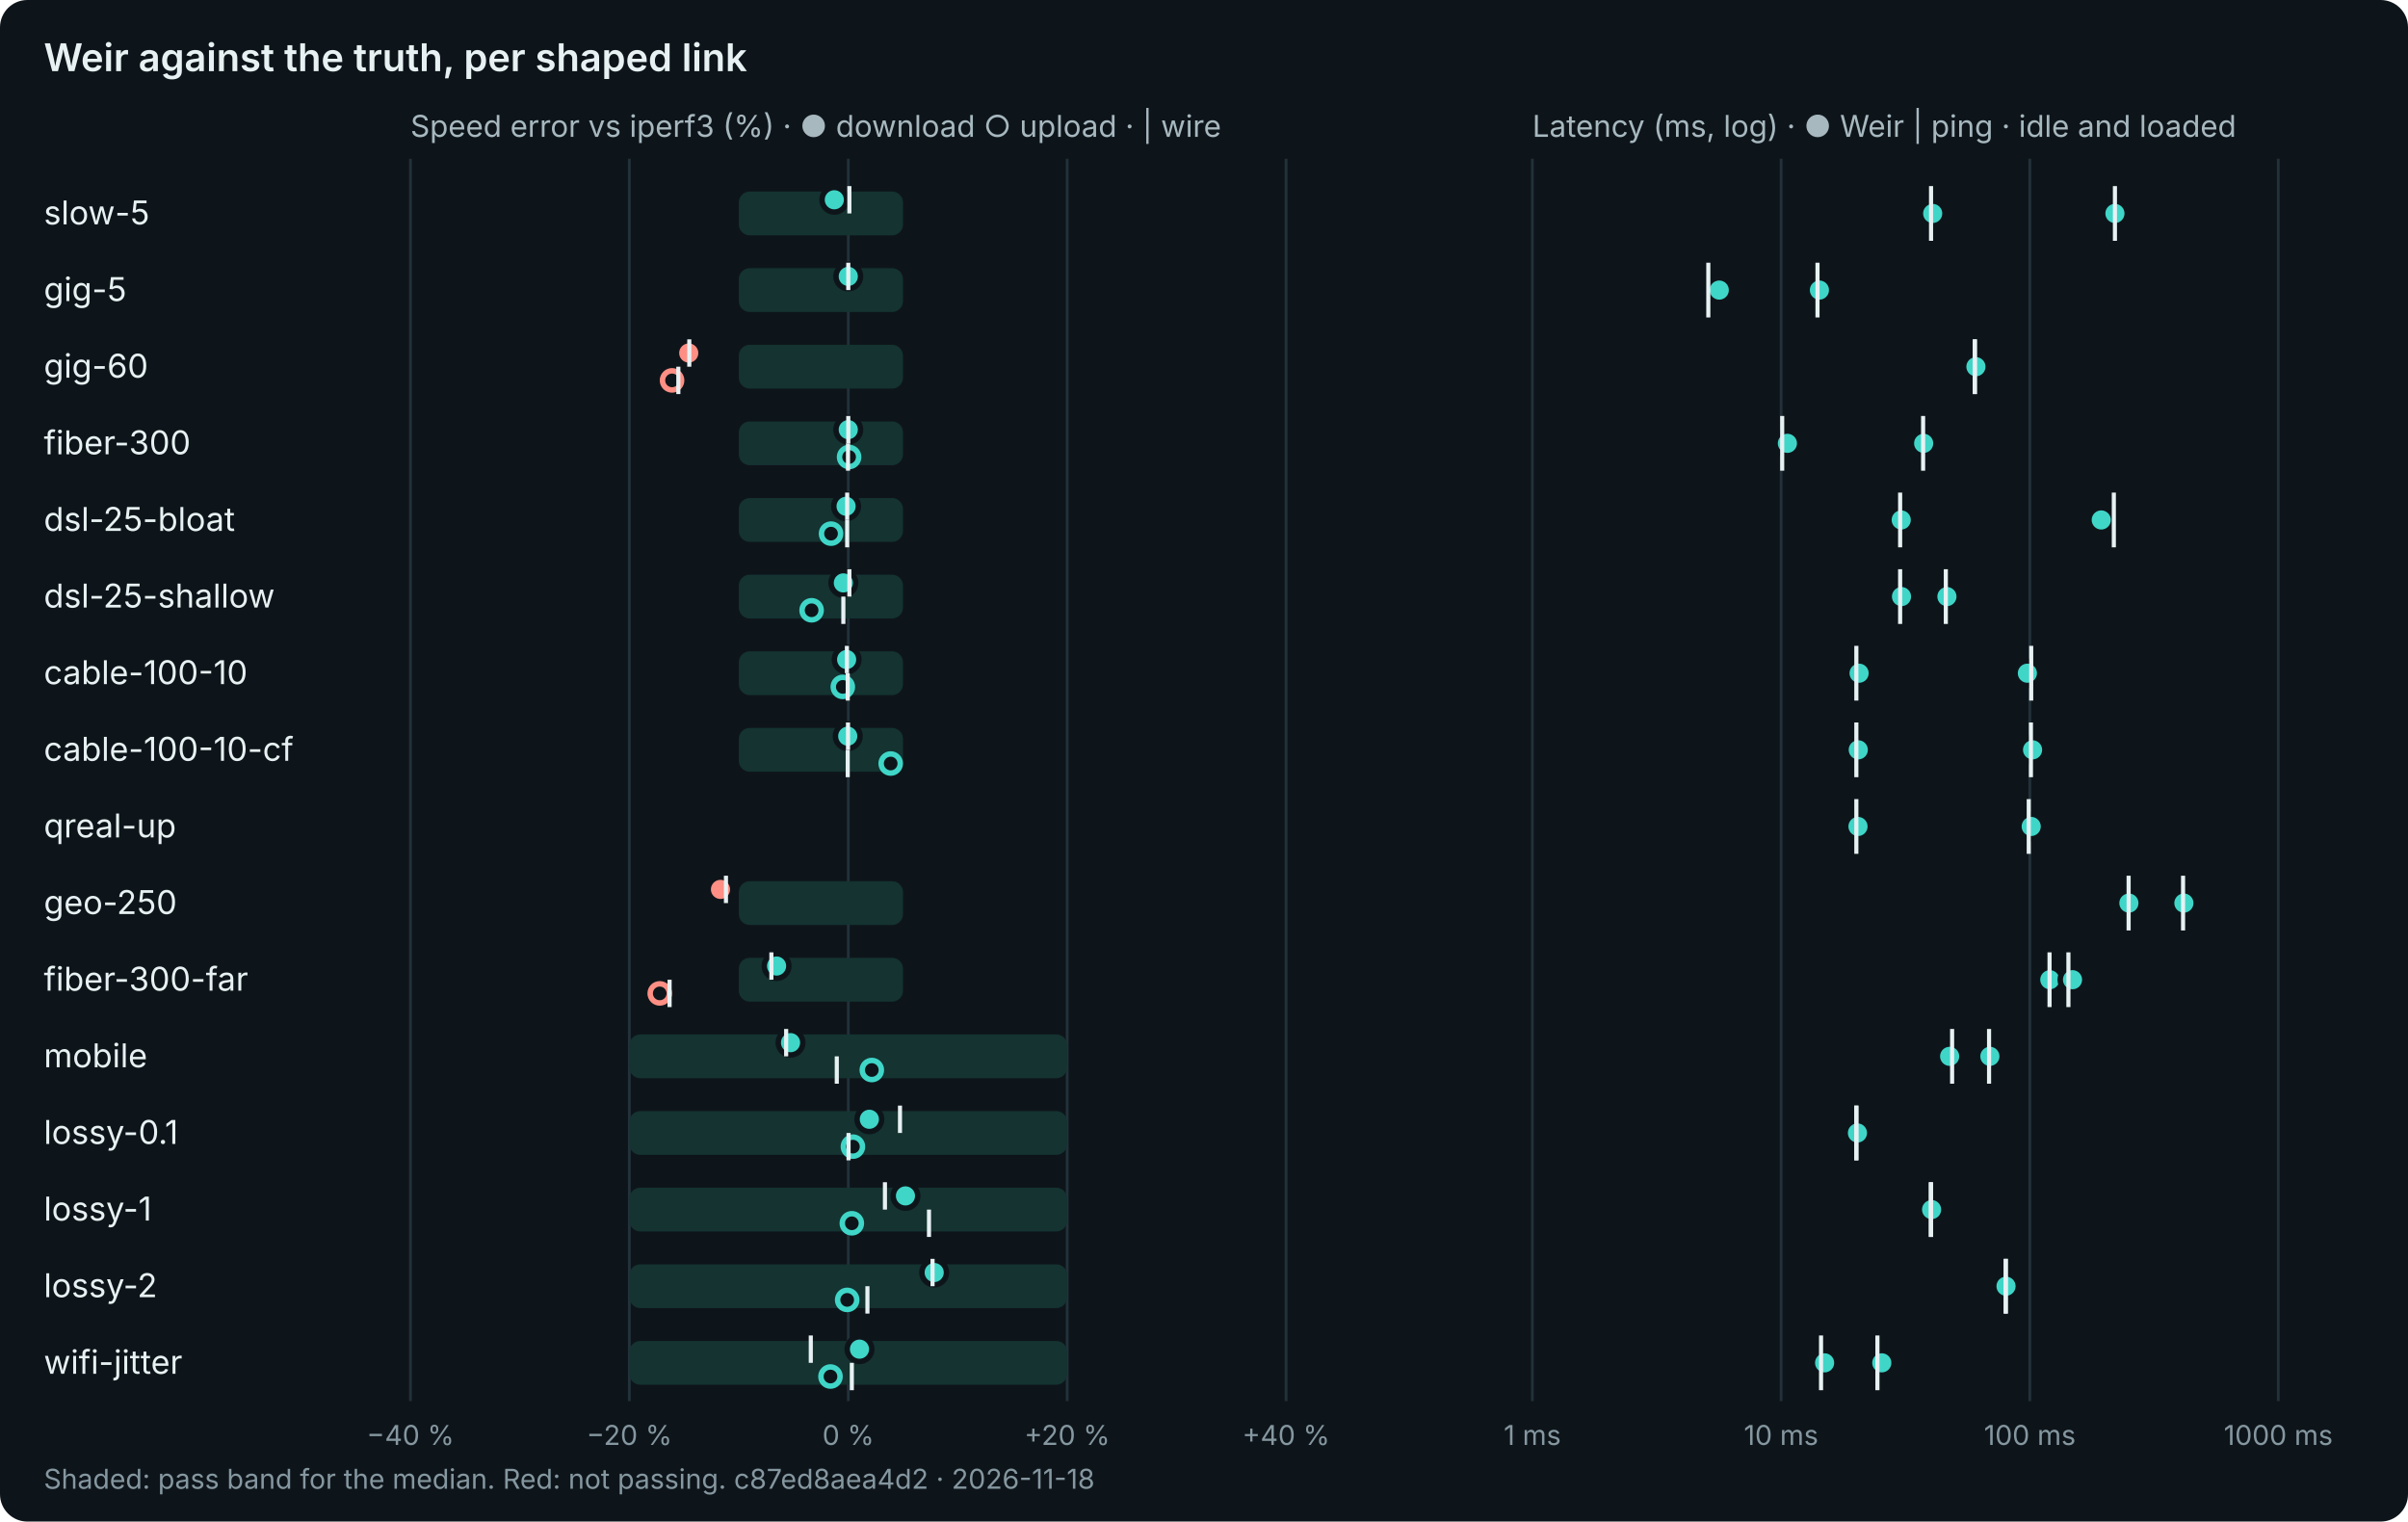
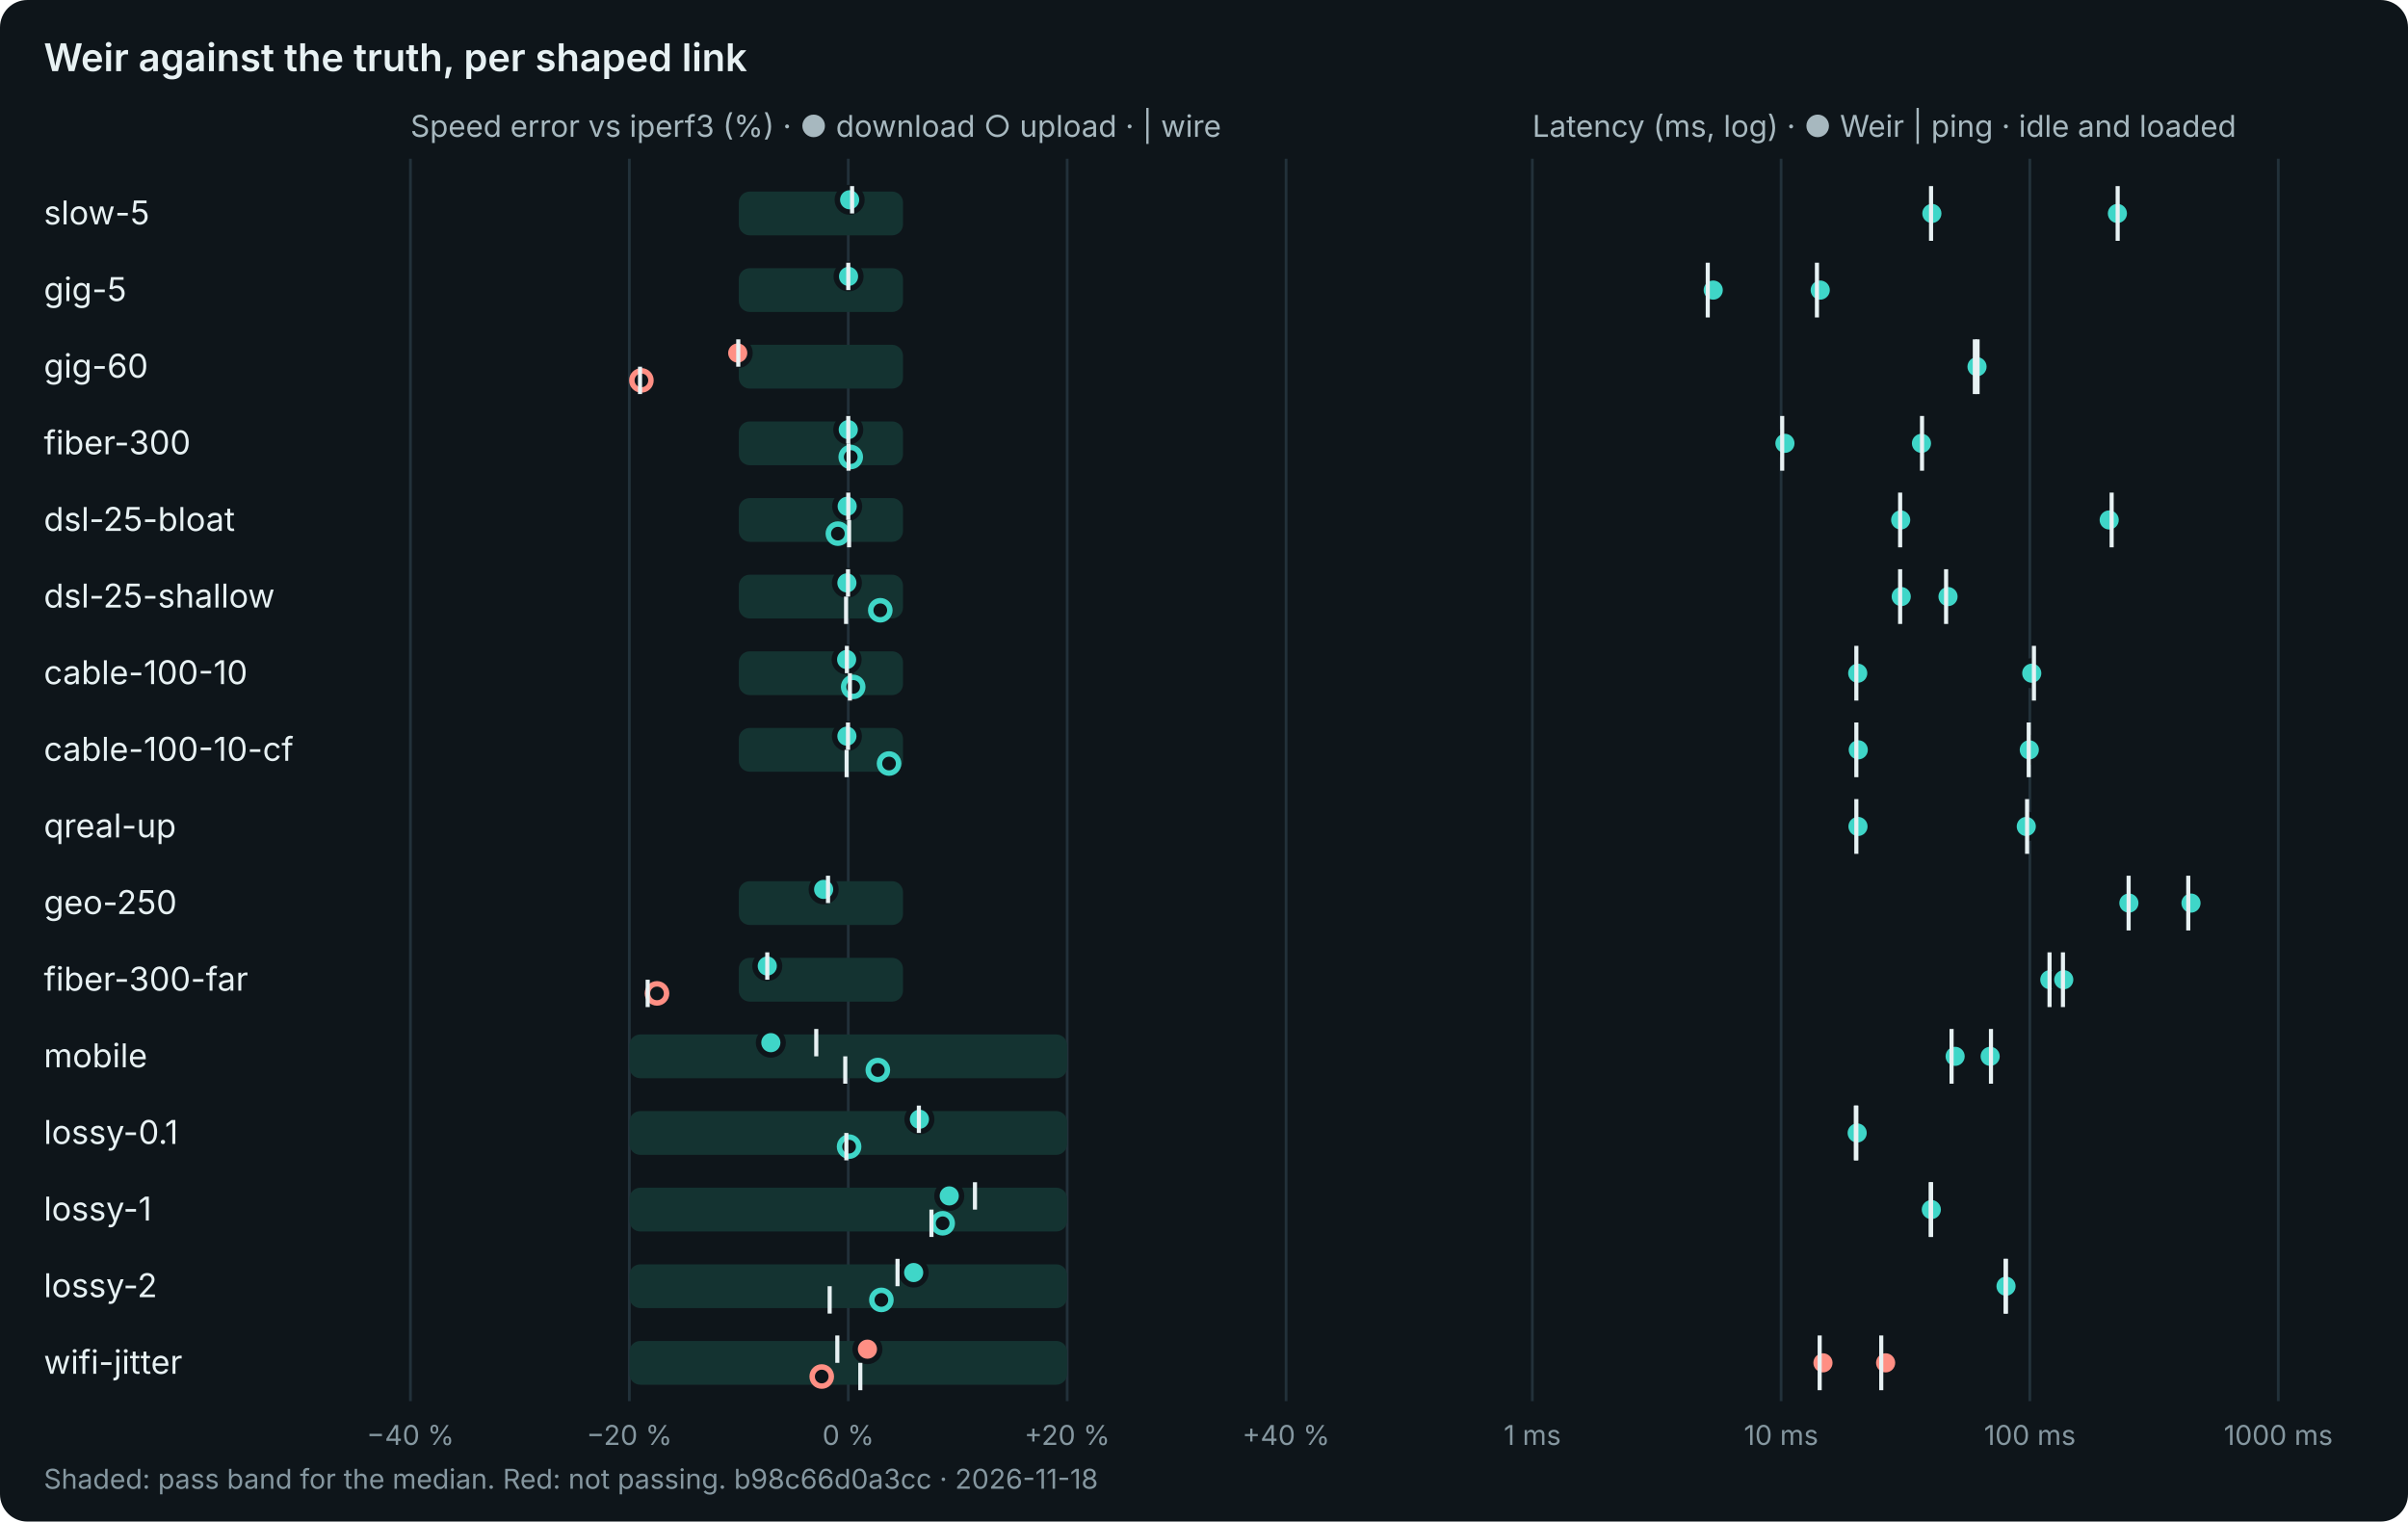
<svg xmlns="http://www.w3.org/2000/svg" width="880" height="556" viewBox="0 0 880 556" role="img" aria-label="Weir accuracy per shaped link, 16 links; ceiling for 1 Gbps is 956 Mbps">
  <style>text{font-family:-apple-system, BlinkMacSystemFont, "Segoe UI", system-ui, sans-serif;font-variant-numeric:tabular-nums;fill:#a7b8bf;font-size:11px}.title{fill:#e7f1f3;font-size:14px;font-weight:600}.axis-title{fill:#a7b8bf;font-size:11px}.label{fill:#e7f1f3;font-size:12px}.tick{fill:#8597a0;font-size:10px}.note{fill:#8597a0;font-size:10px}</style>
  <rect width="880" height="556" rx="10" fill="#0e151a" />
  <text x="16" y="26" class="title">Weir against the truth, per shaped link</text>
  <text x="150" y="50" class="axis-title">Speed error vs iperf3 (%) · ● download ○ upload · | wire</text>
  <text x="560" y="50" class="axis-title">Latency (ms, log) · ● Weir | ping · idle and loaded</text>
  <line x1="150" y1="58" x2="150" y2="512" stroke="#22313a" stroke-width="1" />
  <text x="150" y="528" class="tick" text-anchor="middle">−40 %</text>
  <line x1="230" y1="58" x2="230" y2="512" stroke="#22313a" stroke-width="1" />
  <text x="230" y="528" class="tick" text-anchor="middle">−20 %</text>
  <line x1="310" y1="58" x2="310" y2="512" stroke="#22313a" stroke-width="1" />
  <text x="310" y="528" class="tick" text-anchor="middle">0 %</text>
  <line x1="390" y1="58" x2="390" y2="512" stroke="#22313a" stroke-width="1" />
  <text x="390" y="528" class="tick" text-anchor="middle">+20 %</text>
  <line x1="470" y1="58" x2="470" y2="512" stroke="#22313a" stroke-width="1" />
  <text x="470" y="528" class="tick" text-anchor="middle">+40 %</text>
  <line x1="560" y1="58" x2="560" y2="512" stroke="#22313a" stroke-width="1" />
  <text x="560" y="528" class="tick" text-anchor="middle">1 ms</text>
  <line x1="650.9" y1="58" x2="650.9" y2="512" stroke="#22313a" stroke-width="1" />
  <text x="650.9" y="528" class="tick" text-anchor="middle">10 ms</text>
  <line x1="741.8" y1="58" x2="741.8" y2="512" stroke="#22313a" stroke-width="1" />
  <text x="741.8" y="528" class="tick" text-anchor="middle">100 ms</text>
  <line x1="832.6" y1="58" x2="832.6" y2="512" stroke="#22313a" stroke-width="1" />
  <text x="832.6" y="528" class="tick" text-anchor="middle">1000 ms</text>
  <text x="16" y="82" class="label">slow-5</text>
  <rect x="270" y="70" width="60" height="16" rx="4" fill="#143331" />
-   <circle cx="304.9" cy="73" r="4.5" fill="#3fd6c8" stroke="#0e151a" stroke-width="2" />
-   <circle cx="706.3" cy="78" r="4.5" fill="#3fd6c8" stroke="#0e151a" stroke-width="2" />
-   <circle cx="772.9" cy="78" r="4.5" fill="#3fd6c8" stroke="#0e151a" stroke-width="2" />
-   <line x1="310.4" y1="68" x2="310.4" y2="78" stroke="#e7f1f3" stroke-width="1.5" />
+   <circle cx="310.5" cy="73" r="4.5" fill="#3fd6c8" stroke="#0e151a" stroke-width="2" />
+   <circle cx="706" cy="78" r="4.5" fill="#3fd6c8" stroke="#0e151a" stroke-width="2" />
+   <circle cx="773.8" cy="78" r="4.5" fill="#3fd6c8" stroke="#0e151a" stroke-width="2" />
+   <line x1="311.4" y1="68" x2="311.4" y2="78" stroke="#e7f1f3" stroke-width="1.5" />
  <line x1="705.7" y1="68" x2="705.7" y2="88" stroke="#e7f1f3" stroke-width="1.5" />
-   <line x1="772.9" y1="68" x2="772.9" y2="88" stroke="#e7f1f3" stroke-width="1.5" />
+   <line x1="773.9" y1="68" x2="773.9" y2="88" stroke="#e7f1f3" stroke-width="1.5" />
  <text x="16" y="110" class="label">gig-5</text>
  <rect x="270" y="98" width="60" height="16" rx="4" fill="#143331" />
-   <circle cx="310" cy="101" r="4.5" fill="#3fd6c8" stroke="#0e151a" stroke-width="2" />
-   <circle cx="628.3" cy="106" r="4.5" fill="#3fd6c8" stroke="#0e151a" stroke-width="2" />
-   <circle cx="664.9" cy="106" r="4.5" fill="#3fd6c8" stroke="#0e151a" stroke-width="2" />
+   <circle cx="310.1" cy="101" r="4.5" fill="#3fd6c8" stroke="#0e151a" stroke-width="2" />
+   <circle cx="626.1" cy="106" r="4.5" fill="#3fd6c8" stroke="#0e151a" stroke-width="2" />
+   <circle cx="665.2" cy="106" r="4.5" fill="#3fd6c8" stroke="#0e151a" stroke-width="2" />
  <line x1="310" y1="96" x2="310" y2="106" stroke="#e7f1f3" stroke-width="1.5" />
-   <line x1="624.3" y1="96" x2="624.3" y2="116" stroke="#e7f1f3" stroke-width="1.5" />
-   <line x1="664.2" y1="96" x2="664.2" y2="116" stroke="#e7f1f3" stroke-width="1.5" />
+   <line x1="624.1" y1="96" x2="624.1" y2="116" stroke="#e7f1f3" stroke-width="1.5" />
+   <line x1="664" y1="96" x2="664" y2="116" stroke="#e7f1f3" stroke-width="1.5" />
  <text x="16" y="138" class="label">gig-60</text>
  <rect x="270" y="126" width="60" height="16" rx="4" fill="#143331" />
-   <circle cx="251.7" cy="129" r="4.5" fill="#ff8f84" stroke="#0e151a" stroke-width="2" />
-   <circle cx="245.6" cy="139" r="3.5" fill="#0e151a" stroke="#ff8f84" stroke-width="2" />
-   <circle cx="722.1" cy="134" r="4.5" fill="#3fd6c8" stroke="#0e151a" stroke-width="2" />
-   <circle cx="722.1" cy="134" r="4.5" fill="#3fd6c8" stroke="#0e151a" stroke-width="2" />
-   <line x1="251.9" y1="124" x2="251.9" y2="134" stroke="#e7f1f3" stroke-width="1.5" />
-   <line x1="247.9" y1="134" x2="247.9" y2="144" stroke="#e7f1f3" stroke-width="1.5" />
+   <circle cx="269.6" cy="129" r="4.5" fill="#ff8f84" stroke="#0e151a" stroke-width="2" />
+   <circle cx="234.4" cy="139" r="3.5" fill="#0e151a" stroke="#ff8f84" stroke-width="2" />
+   <circle cx="721.9" cy="134" r="4.5" fill="#3fd6c8" stroke="#0e151a" stroke-width="2" />
+   <circle cx="722.5" cy="134" r="4.5" fill="#3fd6c8" stroke="#0e151a" stroke-width="2" />
+   <line x1="269.8" y1="124" x2="269.8" y2="134" stroke="#e7f1f3" stroke-width="1.5" />
+   <line x1="233.9" y1="134" x2="233.9" y2="144" stroke="#e7f1f3" stroke-width="1.5" />
  <line x1="721.7" y1="124" x2="721.7" y2="144" stroke="#e7f1f3" stroke-width="1.5" />
-   <line x1="721.7" y1="124" x2="721.7" y2="144" stroke="#e7f1f3" stroke-width="1.5" />
+   <line x1="722.7" y1="124" x2="722.7" y2="144" stroke="#e7f1f3" stroke-width="1.5" />
  <text x="16" y="166" class="label">fiber-300</text>
  <rect x="270" y="154" width="60" height="16" rx="4" fill="#143331" />
  <circle cx="310" cy="157" r="4.5" fill="#3fd6c8" stroke="#0e151a" stroke-width="2" />
-   <circle cx="310.3" cy="167" r="3.5" fill="#0e151a" stroke="#3fd6c8" stroke-width="2" />
-   <circle cx="653.2" cy="162" r="4.5" fill="#3fd6c8" stroke="#0e151a" stroke-width="2" />
-   <circle cx="703" cy="162" r="4.5" fill="#3fd6c8" stroke="#0e151a" stroke-width="2" />
+   <circle cx="310.9" cy="167" r="3.5" fill="#0e151a" stroke="#3fd6c8" stroke-width="2" />
+   <circle cx="652.3" cy="162" r="4.5" fill="#3fd6c8" stroke="#0e151a" stroke-width="2" />
+   <circle cx="702.2" cy="162" r="4.5" fill="#3fd6c8" stroke="#0e151a" stroke-width="2" />
  <line x1="310" y1="152" x2="310" y2="162" stroke="#e7f1f3" stroke-width="1.5" />
-   <line x1="309.9" y1="162" x2="309.9" y2="172" stroke="#e7f1f3" stroke-width="1.5" />
+   <line x1="310.1" y1="162" x2="310.1" y2="172" stroke="#e7f1f3" stroke-width="1.5" />
  <line x1="651.3" y1="152" x2="651.3" y2="172" stroke="#e7f1f3" stroke-width="1.5" />
-   <line x1="702.8" y1="152" x2="702.8" y2="172" stroke="#e7f1f3" stroke-width="1.5" />
+   <line x1="702.4" y1="152" x2="702.4" y2="172" stroke="#e7f1f3" stroke-width="1.5" />
  <text x="16" y="194" class="label">dsl-25-bloat</text>
  <rect x="270" y="182" width="60" height="16" rx="4" fill="#143331" />
-   <circle cx="309.2" cy="185" r="4.5" fill="#3fd6c8" stroke="#0e151a" stroke-width="2" />
-   <circle cx="303.7" cy="195" r="3.5" fill="#0e151a" stroke="#3fd6c8" stroke-width="2" />
-   <circle cx="694.8" cy="190" r="4.5" fill="#3fd6c8" stroke="#0e151a" stroke-width="2" />
-   <circle cx="767.9" cy="190" r="4.5" fill="#3fd6c8" stroke="#0e151a" stroke-width="2" />
-   <line x1="309.6" y1="180" x2="309.6" y2="190" stroke="#e7f1f3" stroke-width="1.5" />
-   <line x1="309.6" y1="190" x2="309.6" y2="200" stroke="#e7f1f3" stroke-width="1.5" />
+   <circle cx="309.6" cy="185" r="4.5" fill="#3fd6c8" stroke="#0e151a" stroke-width="2" />
+   <circle cx="306.2" cy="195" r="3.5" fill="#0e151a" stroke="#3fd6c8" stroke-width="2" />
+   <circle cx="694.6" cy="190" r="4.5" fill="#3fd6c8" stroke="#0e151a" stroke-width="2" />
+   <circle cx="770.8" cy="190" r="4.5" fill="#3fd6c8" stroke="#0e151a" stroke-width="2" />
+   <line x1="310" y1="180" x2="310" y2="190" stroke="#e7f1f3" stroke-width="1.5" />
+   <line x1="310.3" y1="190" x2="310.3" y2="200" stroke="#e7f1f3" stroke-width="1.5" />
  <line x1="694.4" y1="180" x2="694.4" y2="200" stroke="#e7f1f3" stroke-width="1.5" />
-   <line x1="772.5" y1="180" x2="772.5" y2="200" stroke="#e7f1f3" stroke-width="1.5" />
+   <line x1="771.7" y1="180" x2="771.7" y2="200" stroke="#e7f1f3" stroke-width="1.5" />
  <text x="16" y="222" class="label">dsl-25-shallow</text>
  <rect x="270" y="210" width="60" height="16" rx="4" fill="#143331" />
-   <circle cx="308.2" cy="213" r="4.5" fill="#3fd6c8" stroke="#0e151a" stroke-width="2" />
-   <circle cx="296.6" cy="223" r="3.5" fill="#0e151a" stroke="#3fd6c8" stroke-width="2" />
-   <circle cx="694.9" cy="218" r="4.5" fill="#3fd6c8" stroke="#0e151a" stroke-width="2" />
-   <circle cx="711.5" cy="218" r="4.5" fill="#3fd6c8" stroke="#0e151a" stroke-width="2" />
-   <line x1="310.4" y1="208" x2="310.4" y2="218" stroke="#e7f1f3" stroke-width="1.5" />
-   <line x1="308.2" y1="218" x2="308.2" y2="228" stroke="#e7f1f3" stroke-width="1.5" />
+   <circle cx="309.5" cy="213" r="4.5" fill="#3fd6c8" stroke="#0e151a" stroke-width="2" />
+   <circle cx="321.7" cy="223" r="3.5" fill="#0e151a" stroke="#3fd6c8" stroke-width="2" />
+   <circle cx="694.8" cy="218" r="4.5" fill="#3fd6c8" stroke="#0e151a" stroke-width="2" />
+   <circle cx="711.9" cy="218" r="4.5" fill="#3fd6c8" stroke="#0e151a" stroke-width="2" />
+   <line x1="309.9" y1="208" x2="309.9" y2="218" stroke="#e7f1f3" stroke-width="1.5" />
+   <line x1="309.2" y1="218" x2="309.2" y2="228" stroke="#e7f1f3" stroke-width="1.5" />
  <line x1="694.4" y1="208" x2="694.4" y2="228" stroke="#e7f1f3" stroke-width="1.5" />
-   <line x1="711.1" y1="208" x2="711.1" y2="228" stroke="#e7f1f3" stroke-width="1.5" />
+   <line x1="711.2" y1="208" x2="711.2" y2="228" stroke="#e7f1f3" stroke-width="1.5" />
  <text x="16" y="250" class="label">cable-100-10</text>
  <rect x="270" y="238" width="60" height="16" rx="4" fill="#143331" />
  <circle cx="309.4" cy="241" r="4.5" fill="#3fd6c8" stroke="#0e151a" stroke-width="2" />
-   <circle cx="308" cy="251" r="3.5" fill="#0e151a" stroke="#3fd6c8" stroke-width="2" />
-   <circle cx="679.4" cy="246" r="4.5" fill="#3fd6c8" stroke="#0e151a" stroke-width="2" />
-   <circle cx="740.9" cy="246" r="4.5" fill="#3fd6c8" stroke="#0e151a" stroke-width="2" />
+   <circle cx="311.8" cy="251" r="3.5" fill="#0e151a" stroke="#3fd6c8" stroke-width="2" />
+   <circle cx="678.9" cy="246" r="4.5" fill="#3fd6c8" stroke="#0e151a" stroke-width="2" />
+   <circle cx="742.5" cy="246" r="4.5" fill="#3fd6c8" stroke="#0e151a" stroke-width="2" />
  <line x1="309.5" y1="236" x2="309.5" y2="246" stroke="#e7f1f3" stroke-width="1.5" />
-   <line x1="309.8" y1="246" x2="309.8" y2="256" stroke="#e7f1f3" stroke-width="1.5" />
+   <line x1="310.6" y1="246" x2="310.6" y2="256" stroke="#e7f1f3" stroke-width="1.5" />
  <line x1="678.4" y1="236" x2="678.4" y2="256" stroke="#e7f1f3" stroke-width="1.5" />
-   <line x1="742.3" y1="236" x2="742.3" y2="256" stroke="#e7f1f3" stroke-width="1.5" />
+   <line x1="743.3" y1="236" x2="743.3" y2="256" stroke="#e7f1f3" stroke-width="1.5" />
  <text x="16" y="278" class="label">cable-100-10-cf</text>
  <rect x="270" y="266" width="60" height="16" rx="4" fill="#143331" />
-   <circle cx="309.8" cy="269" r="4.5" fill="#3fd6c8" stroke="#0e151a" stroke-width="2" />
-   <circle cx="325.5" cy="279" r="3.5" fill="#0e151a" stroke="#3fd6c8" stroke-width="2" />
+   <circle cx="309.5" cy="269" r="4.5" fill="#3fd6c8" stroke="#0e151a" stroke-width="2" />
+   <circle cx="324.9" cy="279" r="3.5" fill="#0e151a" stroke="#3fd6c8" stroke-width="2" />
  <circle cx="679.1" cy="274" r="4.5" fill="#3fd6c8" stroke="#0e151a" stroke-width="2" />
-   <circle cx="742.8" cy="274" r="4.5" fill="#3fd6c8" stroke="#0e151a" stroke-width="2" />
+   <circle cx="741.6" cy="274" r="4.5" fill="#3fd6c8" stroke="#0e151a" stroke-width="2" />
  <line x1="309.9" y1="264" x2="309.9" y2="274" stroke="#e7f1f3" stroke-width="1.5" />
-   <line x1="309.8" y1="274" x2="309.8" y2="284" stroke="#e7f1f3" stroke-width="1.5" />
+   <line x1="309.4" y1="274" x2="309.4" y2="284" stroke="#e7f1f3" stroke-width="1.5" />
  <line x1="678.4" y1="264" x2="678.4" y2="284" stroke="#e7f1f3" stroke-width="1.5" />
-   <line x1="742.2" y1="264" x2="742.2" y2="284" stroke="#e7f1f3" stroke-width="1.5" />
+   <line x1="741.4" y1="264" x2="741.4" y2="284" stroke="#e7f1f3" stroke-width="1.5" />
  <text x="16" y="306" class="label">qreal-up</text>
  <circle cx="679" cy="302" r="4.5" fill="#3fd6c8" stroke="#0e151a" stroke-width="2" />
-   <circle cx="742.3" cy="302" r="4.5" fill="#3fd6c8" stroke="#0e151a" stroke-width="2" />
+   <circle cx="740.5" cy="302" r="4.5" fill="#3fd6c8" stroke="#0e151a" stroke-width="2" />
  <line x1="678.4" y1="292" x2="678.4" y2="312" stroke="#e7f1f3" stroke-width="1.5" />
-   <line x1="741.4" y1="292" x2="741.4" y2="312" stroke="#e7f1f3" stroke-width="1.5" />
+   <line x1="740.8" y1="292" x2="740.8" y2="312" stroke="#e7f1f3" stroke-width="1.5" />
  <text x="16" y="334" class="label">geo-250</text>
  <rect x="270" y="322" width="60" height="16" rx="4" fill="#143331" />
-   <circle cx="263.3" cy="325" r="4.5" fill="#ff8f84" stroke="#0e151a" stroke-width="2" />
+   <circle cx="301" cy="325" r="4.5" fill="#3fd6c8" stroke="#0e151a" stroke-width="2" />
  <circle cx="778" cy="330" r="4.5" fill="#3fd6c8" stroke="#0e151a" stroke-width="2" />
-   <circle cx="798.1" cy="330" r="4.5" fill="#3fd6c8" stroke="#0e151a" stroke-width="2" />
-   <line x1="265.3" y1="320" x2="265.3" y2="330" stroke="#e7f1f3" stroke-width="1.5" />
+   <circle cx="800.7" cy="330" r="4.5" fill="#3fd6c8" stroke="#0e151a" stroke-width="2" />
+   <line x1="302.6" y1="320" x2="302.6" y2="330" stroke="#e7f1f3" stroke-width="1.5" />
  <line x1="777.9" y1="320" x2="777.9" y2="340" stroke="#e7f1f3" stroke-width="1.5" />
-   <line x1="797.8" y1="320" x2="797.8" y2="340" stroke="#e7f1f3" stroke-width="1.5" />
+   <line x1="799.7" y1="320" x2="799.7" y2="340" stroke="#e7f1f3" stroke-width="1.5" />
  <text x="16" y="362" class="label">fiber-300-far</text>
  <rect x="270" y="350" width="60" height="16" rx="4" fill="#143331" />
-   <circle cx="283.8" cy="353" r="4.5" fill="#3fd6c8" stroke="#0e151a" stroke-width="2" />
-   <circle cx="241.1" cy="363" r="3.5" fill="#0e151a" stroke="#ff8f84" stroke-width="2" />
+   <circle cx="280.4" cy="353" r="4.5" fill="#3fd6c8" stroke="#0e151a" stroke-width="2" />
+   <circle cx="240.1" cy="363" r="3.5" fill="#0e151a" stroke="#ff8f84" stroke-width="2" />
  <circle cx="749.1" cy="358" r="4.5" fill="#3fd6c8" stroke="#0e151a" stroke-width="2" />
-   <circle cx="757.4" cy="358" r="4.5" fill="#3fd6c8" stroke="#0e151a" stroke-width="2" />
-   <line x1="281.9" y1="348" x2="281.9" y2="358" stroke="#e7f1f3" stroke-width="1.5" />
-   <line x1="244.7" y1="358" x2="244.7" y2="368" stroke="#e7f1f3" stroke-width="1.5" />
+   <circle cx="754.2" cy="358" r="4.5" fill="#3fd6c8" stroke="#0e151a" stroke-width="2" />
+   <line x1="280.4" y1="348" x2="280.4" y2="358" stroke="#e7f1f3" stroke-width="1.5" />
+   <line x1="236.7" y1="358" x2="236.7" y2="368" stroke="#e7f1f3" stroke-width="1.5" />
  <line x1="749" y1="348" x2="749" y2="368" stroke="#e7f1f3" stroke-width="1.5" />
-   <line x1="755.9" y1="348" x2="755.9" y2="368" stroke="#e7f1f3" stroke-width="1.5" />
+   <line x1="753.9" y1="348" x2="753.9" y2="368" stroke="#e7f1f3" stroke-width="1.5" />
  <text x="16" y="390" class="label">mobile</text>
  <rect x="230" y="378" width="160" height="16" rx="4" fill="#143331" />
-   <circle cx="288.9" cy="381" r="4.5" fill="#3fd6c8" stroke="#0e151a" stroke-width="2" />
-   <circle cx="318.6" cy="391" r="3.5" fill="#0e151a" stroke="#3fd6c8" stroke-width="2" />
-   <circle cx="712.5" cy="386" r="4.5" fill="#3fd6c8" stroke="#0e151a" stroke-width="2" />
-   <circle cx="727.2" cy="386" r="4.5" fill="#3fd6c8" stroke="#0e151a" stroke-width="2" />
-   <line x1="287.3" y1="376" x2="287.3" y2="386" stroke="#e7f1f3" stroke-width="1.5" />
-   <line x1="305.8" y1="386" x2="305.8" y2="396" stroke="#e7f1f3" stroke-width="1.5" />
-   <line x1="713.4" y1="376" x2="713.4" y2="396" stroke="#e7f1f3" stroke-width="1.5" />
-   <line x1="726.9" y1="376" x2="726.9" y2="396" stroke="#e7f1f3" stroke-width="1.5" />
+   <circle cx="281.7" cy="381" r="4.5" fill="#3fd6c8" stroke="#0e151a" stroke-width="2" />
+   <circle cx="320.8" cy="391" r="3.5" fill="#0e151a" stroke="#3fd6c8" stroke-width="2" />
+   <circle cx="714.5" cy="386" r="4.5" fill="#3fd6c8" stroke="#0e151a" stroke-width="2" />
+   <circle cx="727.3" cy="386" r="4.5" fill="#3fd6c8" stroke="#0e151a" stroke-width="2" />
+   <line x1="298.3" y1="376" x2="298.3" y2="386" stroke="#e7f1f3" stroke-width="1.5" />
+   <line x1="308.9" y1="386" x2="308.9" y2="396" stroke="#e7f1f3" stroke-width="1.5" />
+   <line x1="713.2" y1="376" x2="713.2" y2="396" stroke="#e7f1f3" stroke-width="1.5" />
+   <line x1="727.6" y1="376" x2="727.6" y2="396" stroke="#e7f1f3" stroke-width="1.5" />
  <text x="16" y="418" class="label">lossy-0.1</text>
  <rect x="230" y="406" width="160" height="16" rx="4" fill="#143331" />
-   <circle cx="317.7" cy="409" r="4.5" fill="#3fd6c8" stroke="#0e151a" stroke-width="2" />
-   <circle cx="311.7" cy="419" r="3.5" fill="#0e151a" stroke="#3fd6c8" stroke-width="2" />
-   <circle cx="679.4" cy="414" r="4.5" fill="#3fd6c8" stroke="#0e151a" stroke-width="2" />
-   <circle cx="678.8" cy="414" r="4.5" fill="#3fd6c8" stroke="#0e151a" stroke-width="2" />
-   <line x1="328.9" y1="404" x2="328.9" y2="414" stroke="#e7f1f3" stroke-width="1.5" />
-   <line x1="310.1" y1="414" x2="310.1" y2="424" stroke="#e7f1f3" stroke-width="1.5" />
+   <circle cx="336" cy="409" r="4.5" fill="#3fd6c8" stroke="#0e151a" stroke-width="2" />
+   <circle cx="310.3" cy="419" r="3.5" fill="#0e151a" stroke="#3fd6c8" stroke-width="2" />
+   <circle cx="679" cy="414" r="4.5" fill="#3fd6c8" stroke="#0e151a" stroke-width="2" />
+   <circle cx="678.7" cy="414" r="4.5" fill="#3fd6c8" stroke="#0e151a" stroke-width="2" />
+   <line x1="335.8" y1="404" x2="335.8" y2="414" stroke="#e7f1f3" stroke-width="1.5" />
+   <line x1="309.3" y1="414" x2="309.3" y2="424" stroke="#e7f1f3" stroke-width="1.5" />
  <line x1="678.4" y1="404" x2="678.4" y2="424" stroke="#e7f1f3" stroke-width="1.5" />
-   <line x1="678.4" y1="404" x2="678.4" y2="424" stroke="#e7f1f3" stroke-width="1.5" />
+   <line x1="678.2" y1="404" x2="678.2" y2="424" stroke="#e7f1f3" stroke-width="1.5" />
  <text x="16" y="446" class="label">lossy-1</text>
  <rect x="230" y="434" width="160" height="16" rx="4" fill="#143331" />
-   <circle cx="330.9" cy="437" r="4.5" fill="#3fd6c8" stroke="#0e151a" stroke-width="2" />
-   <circle cx="311.3" cy="447" r="3.5" fill="#0e151a" stroke="#3fd6c8" stroke-width="2" />
-   <circle cx="706.1" cy="442" r="4.5" fill="#3fd6c8" stroke="#0e151a" stroke-width="2" />
-   <circle cx="705.9" cy="442" r="4.5" fill="#3fd6c8" stroke="#0e151a" stroke-width="2" />
-   <line x1="323.4" y1="432" x2="323.4" y2="442" stroke="#e7f1f3" stroke-width="1.5" />
-   <line x1="339.5" y1="442" x2="339.5" y2="452" stroke="#e7f1f3" stroke-width="1.5" />
+   <circle cx="346.9" cy="437" r="4.5" fill="#3fd6c8" stroke="#0e151a" stroke-width="2" />
+   <circle cx="344.5" cy="447" r="3.5" fill="#0e151a" stroke="#3fd6c8" stroke-width="2" />
+   <circle cx="706" cy="442" r="4.5" fill="#3fd6c8" stroke="#0e151a" stroke-width="2" />
+   <circle cx="705.8" cy="442" r="4.5" fill="#3fd6c8" stroke="#0e151a" stroke-width="2" />
+   <line x1="356.3" y1="432" x2="356.3" y2="442" stroke="#e7f1f3" stroke-width="1.5" />
+   <line x1="340.4" y1="442" x2="340.4" y2="452" stroke="#e7f1f3" stroke-width="1.5" />
  <line x1="705.7" y1="432" x2="705.7" y2="452" stroke="#e7f1f3" stroke-width="1.5" />
  <line x1="705.6" y1="432" x2="705.6" y2="452" stroke="#e7f1f3" stroke-width="1.5" />
  <text x="16" y="474" class="label">lossy-2</text>
  <rect x="230" y="462" width="160" height="16" rx="4" fill="#143331" />
-   <circle cx="341.4" cy="465" r="4.5" fill="#3fd6c8" stroke="#0e151a" stroke-width="2" />
-   <circle cx="309.6" cy="475" r="3.5" fill="#0e151a" stroke="#3fd6c8" stroke-width="2" />
+   <circle cx="333.9" cy="465" r="4.5" fill="#3fd6c8" stroke="#0e151a" stroke-width="2" />
+   <circle cx="322.1" cy="475" r="3.5" fill="#0e151a" stroke="#3fd6c8" stroke-width="2" />
  <circle cx="733.2" cy="470" r="4.5" fill="#3fd6c8" stroke="#0e151a" stroke-width="2" />
  <circle cx="733.1" cy="470" r="4.5" fill="#3fd6c8" stroke="#0e151a" stroke-width="2" />
-   <line x1="340.8" y1="460" x2="340.8" y2="470" stroke="#e7f1f3" stroke-width="1.5" />
-   <line x1="317" y1="470" x2="317" y2="480" stroke="#e7f1f3" stroke-width="1.5" />
+   <line x1="328" y1="460" x2="328" y2="470" stroke="#e7f1f3" stroke-width="1.5" />
+   <line x1="303.2" y1="470" x2="303.2" y2="480" stroke="#e7f1f3" stroke-width="1.5" />
  <line x1="733" y1="460" x2="733" y2="480" stroke="#e7f1f3" stroke-width="1.5" />
  <line x1="733" y1="460" x2="733" y2="480" stroke="#e7f1f3" stroke-width="1.5" />
  <text x="16" y="502" class="label">wifi-jitter</text>
  <rect x="230" y="490" width="160" height="16" rx="4" fill="#143331" />
-   <circle cx="314.1" cy="493" r="4.5" fill="#3fd6c8" stroke="#0e151a" stroke-width="2" />
-   <circle cx="303.5" cy="503" r="3.5" fill="#0e151a" stroke="#3fd6c8" stroke-width="2" />
-   <circle cx="666.8" cy="498" r="4.5" fill="#3fd6c8" stroke="#0e151a" stroke-width="2" />
-   <circle cx="687.7" cy="498" r="4.5" fill="#3fd6c8" stroke="#0e151a" stroke-width="2" />
-   <line x1="296.3" y1="488" x2="296.3" y2="498" stroke="#e7f1f3" stroke-width="1.5" />
-   <line x1="311.3" y1="498" x2="311.3" y2="508" stroke="#e7f1f3" stroke-width="1.5" />
-   <line x1="665.5" y1="488" x2="665.5" y2="508" stroke="#e7f1f3" stroke-width="1.5" />
-   <line x1="686.1" y1="488" x2="686.1" y2="508" stroke="#e7f1f3" stroke-width="1.5" />
-   <text x="16" y="544" class="note">Shaded: pass band for the median. Red: not passing. c87ed8aea4d2 · 2026-11-18</text>
+   <circle cx="317" cy="493" r="4.5" fill="#ff8f84" stroke="#0e151a" stroke-width="2" />
+   <circle cx="300.3" cy="503" r="3.5" fill="#0e151a" stroke="#ff8f84" stroke-width="2" />
+   <circle cx="666.2" cy="498" r="4.5" fill="#ff8f84" stroke="#0e151a" stroke-width="2" />
+   <circle cx="689.1" cy="498" r="4.5" fill="#ff8f84" stroke="#0e151a" stroke-width="2" />
+   <line x1="306" y1="488" x2="306" y2="498" stroke="#e7f1f3" stroke-width="1.5" />
+   <line x1="314.4" y1="498" x2="314.4" y2="508" stroke="#e7f1f3" stroke-width="1.5" />
+   <line x1="665" y1="488" x2="665" y2="508" stroke="#e7f1f3" stroke-width="1.5" />
+   <line x1="687.5" y1="488" x2="687.5" y2="508" stroke="#e7f1f3" stroke-width="1.5" />
+   <text x="16" y="544" class="note">Shaded: pass band for the median. Red: not passing. b98c66d0a3cc · 2026-11-18</text>
</svg>
